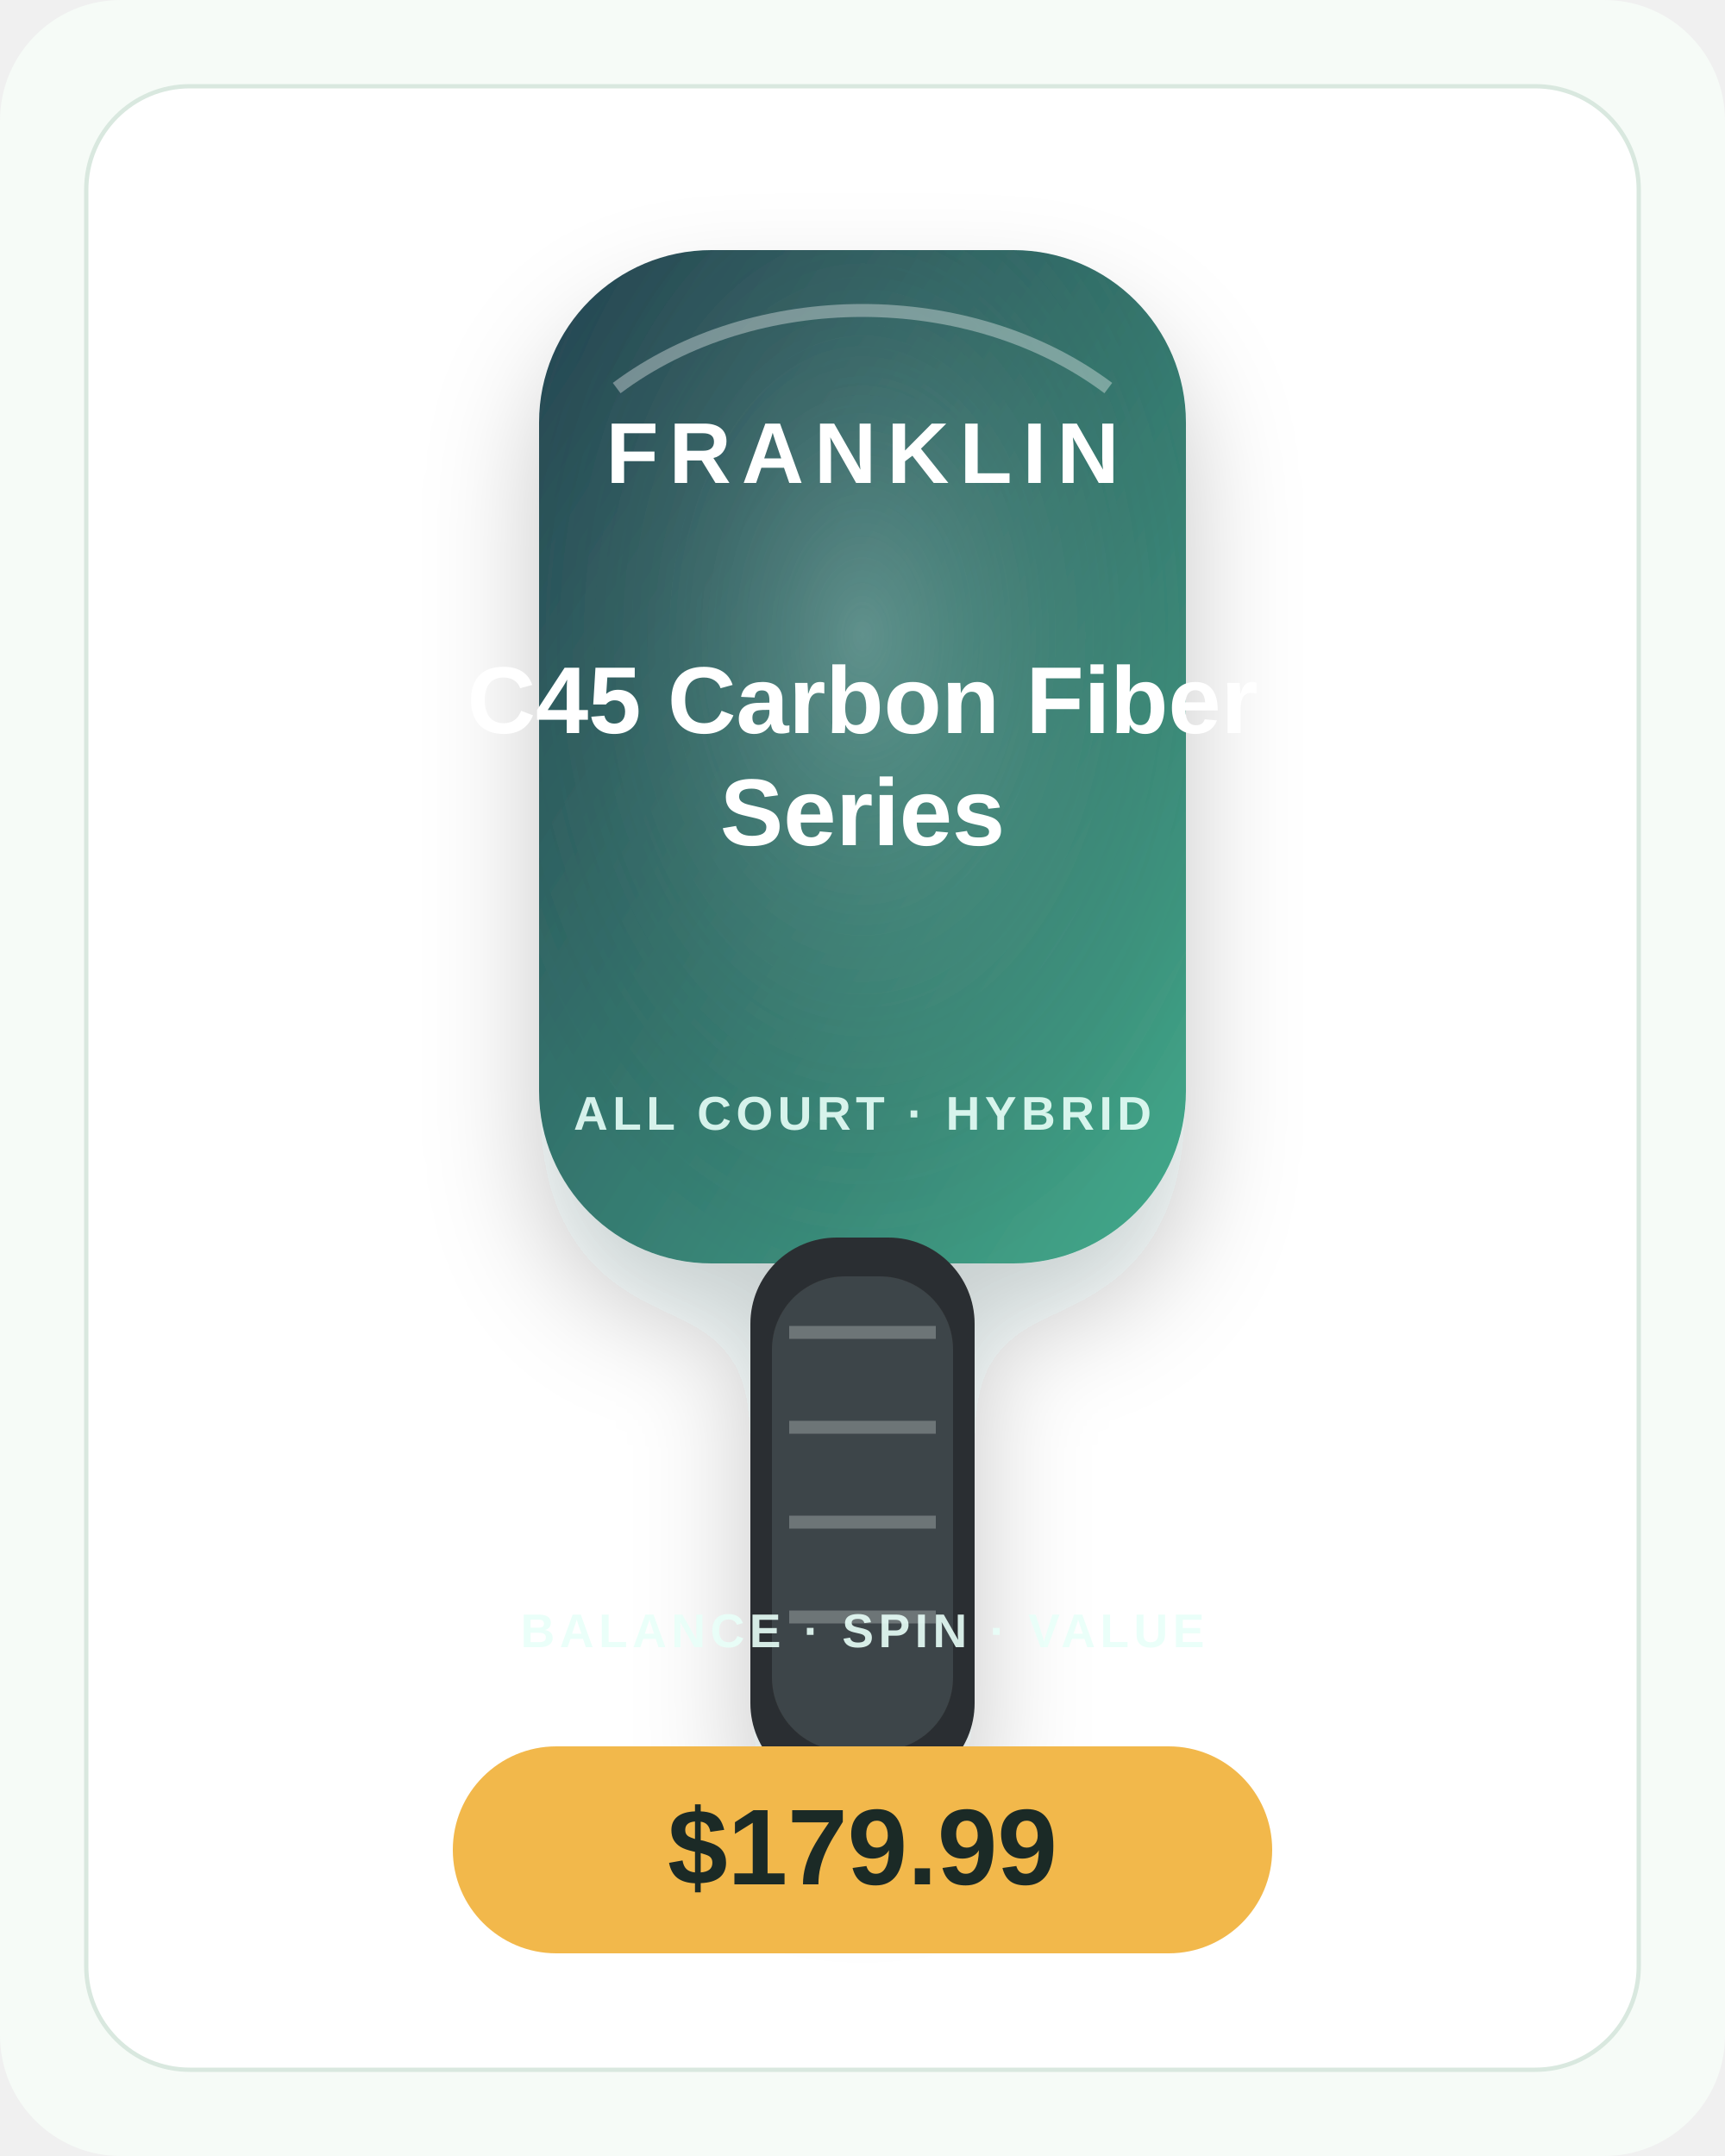
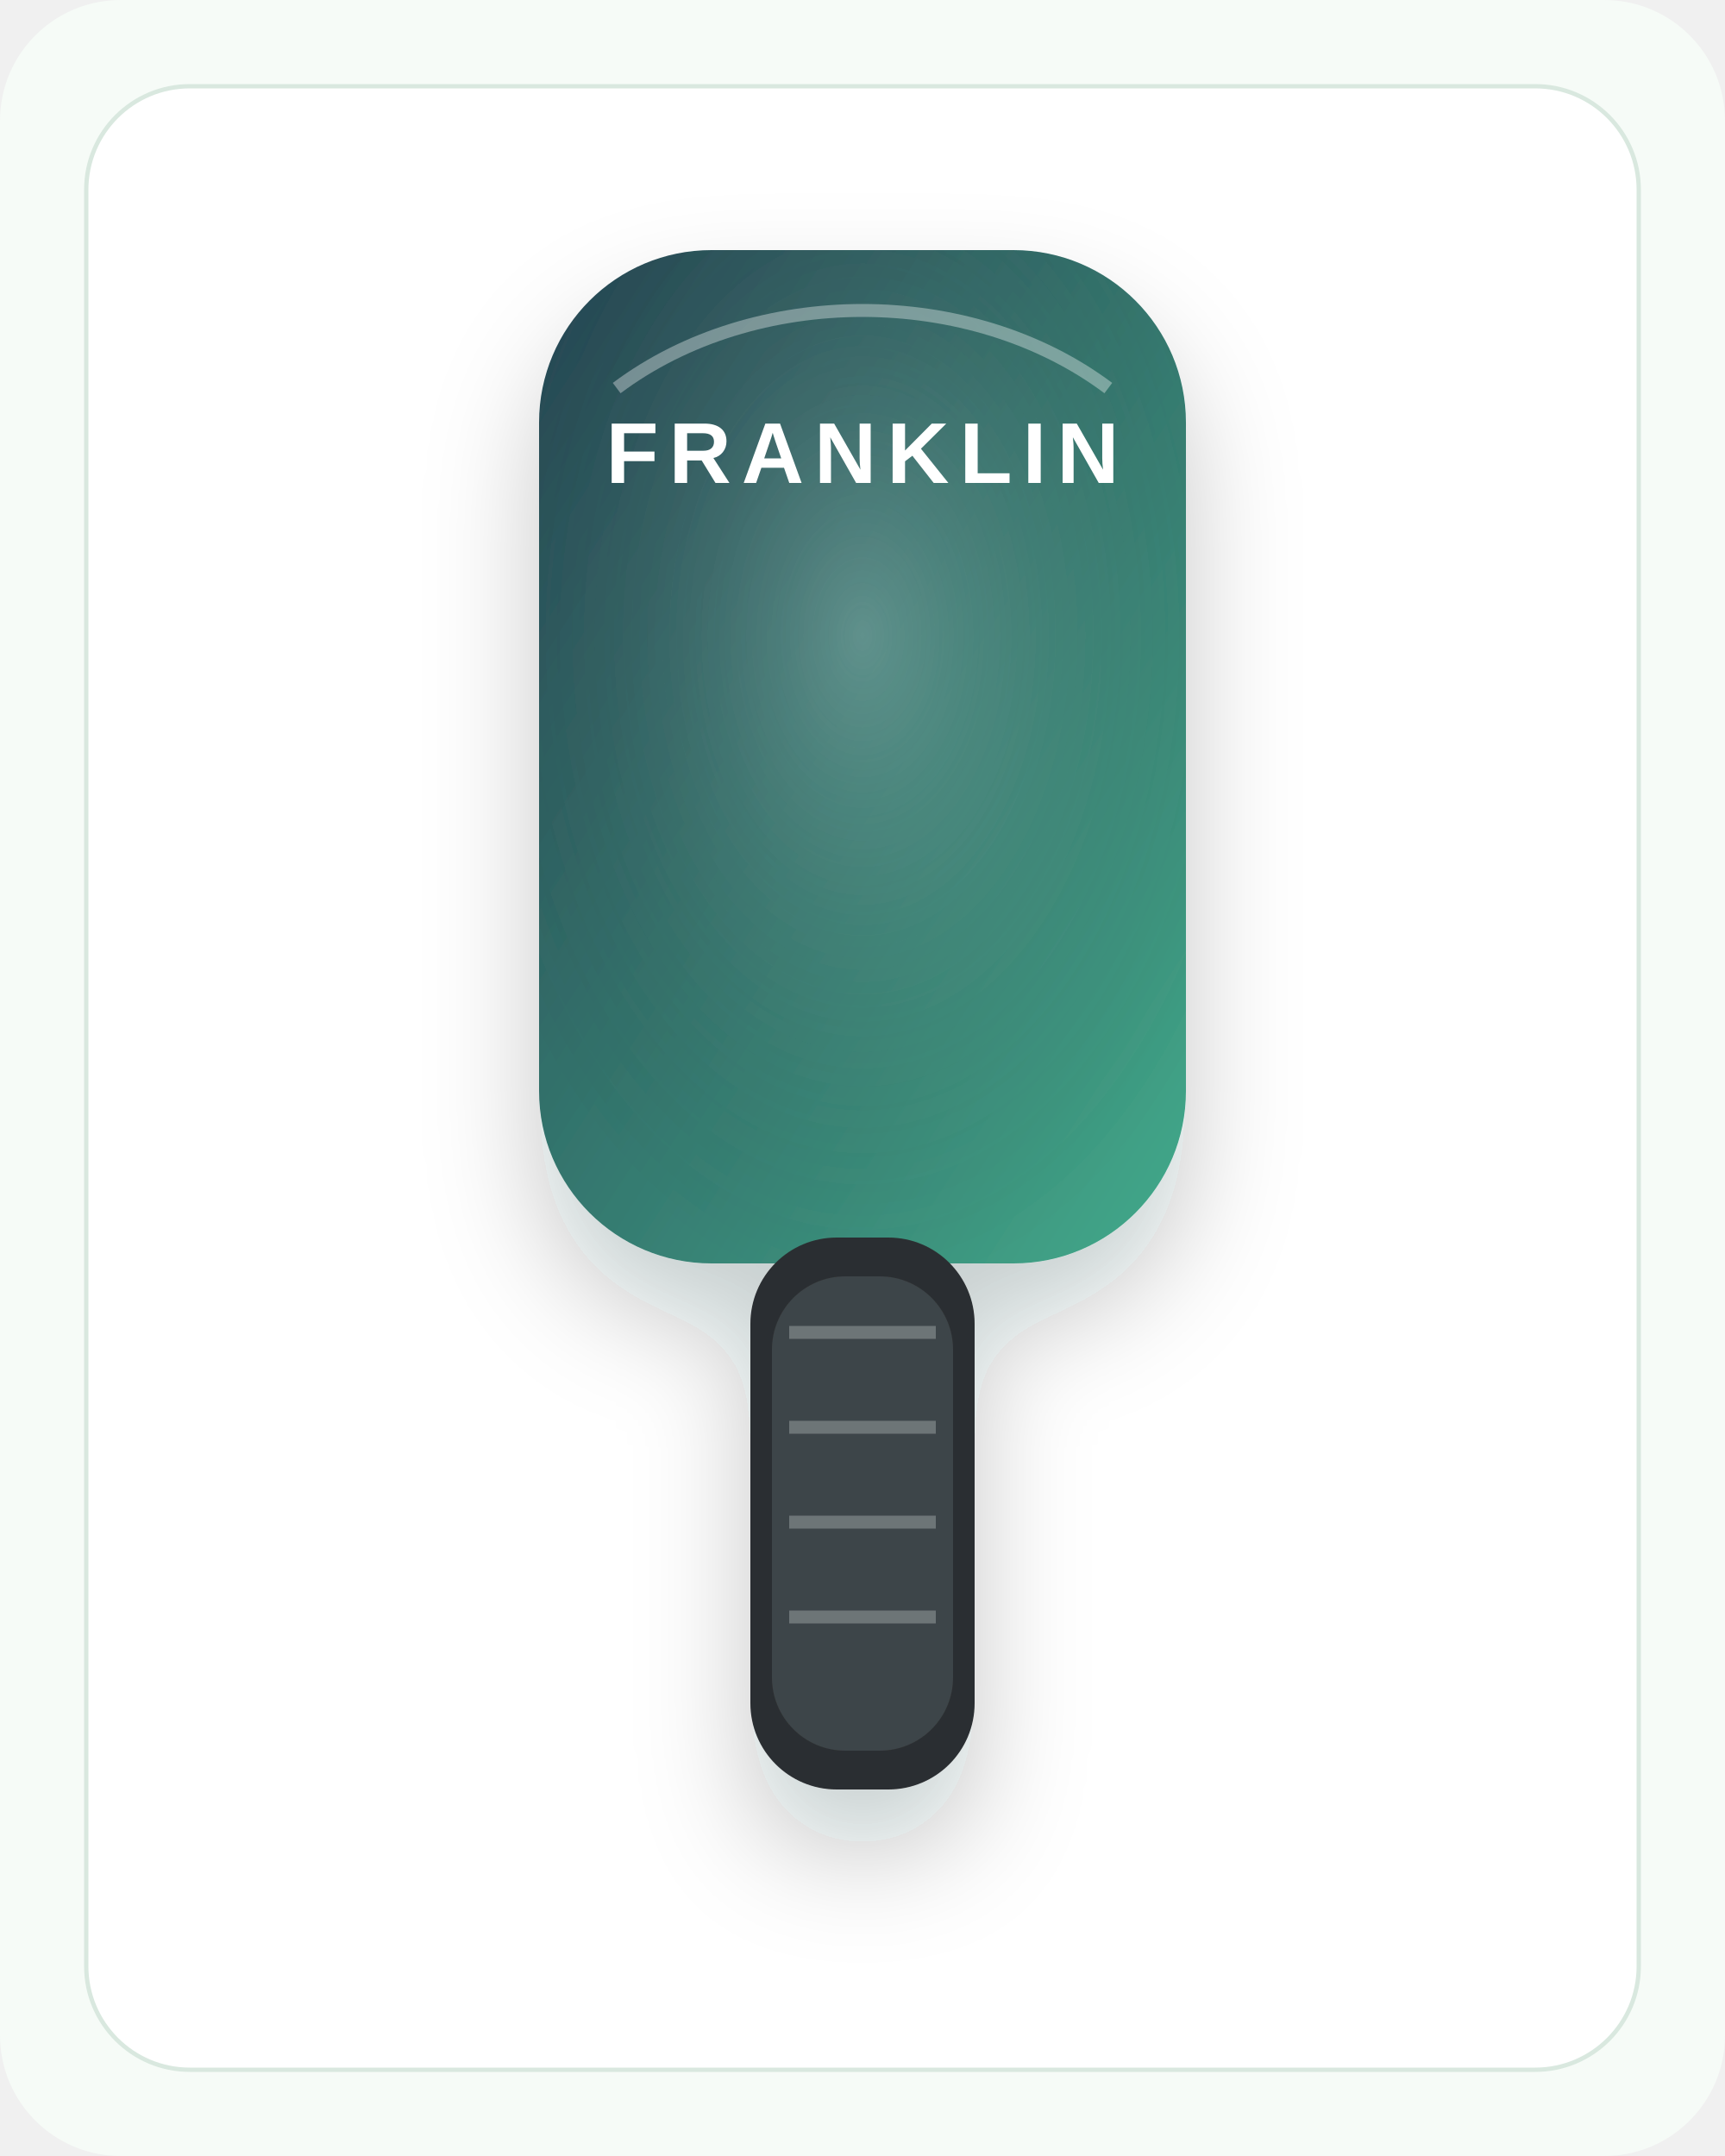
<svg xmlns="http://www.w3.org/2000/svg" width="720" height="900" viewBox="0 0 400 500" role="img" aria-labelledby="title desc">
  <defs>
    <linearGradient id="g" x1="0" y1="0" x2="1" y2="1">
      <stop offset="0" stop-color="#264653" />
      <stop offset="1" stop-color="#43aa8b" />
    </linearGradient>
    <radialGradient id="spot" cx="50%" cy="38%" r="65%">
      <stop offset="0" stop-color="#fff" stop-opacity=".22" />
      <stop offset="1" stop-color="#000" stop-opacity="0" />
    </radialGradient>
    <filter id="shadow" x="-20%" y="-20%" width="140%" height="140%">
      <feDropShadow dx="0" dy="14" stdDeviation="13" flood-color="#14231f" flood-opacity=".22" />
    </filter>
    <style>
    .brand{font:700 20px Arial,sans-serif;letter-spacing:.12em;fill:#ffffff;text-anchor:middle}
    .model{font:800 22px Arial,sans-serif;fill:#ffffff;text-anchor:middle}
    .small{font:700 11px Arial,sans-serif;letter-spacing:.10em;fill:#e8fff8;text-anchor:middle;opacity:.9}
    .price{font:900 25px Arial,sans-serif;fill:#1b2a26;text-anchor:middle}
  </style>
  </defs>
  <rect width="400" height="500" rx="28" fill="#f6fbf7" />
  <rect x="20" y="20" width="360" height="460" rx="24" fill="#ffffff" stroke="#d9e8df" />
  <g filter="url(#shadow)">
    <rect x="125.0" y="58" width="150" height="235" rx="40" fill="url(#g)" />
    <rect x="125.0" y="58" width="150" height="235" rx="40" fill="url(#spot)" />
    <path d="M143.0 90 C 175.0 66, 225.0 66, 257.0 90" fill="none" stroke="#fff" stroke-opacity=".35" stroke-width="3" />
    <rect x="174" y="287" width="52" height="128" rx="20" fill="#2c2f31" />
    <rect x="179" y="296" width="42" height="110" rx="17" fill="#3d4448" />
    <path d="M183 309 h34 M183 331 h34 M183 353 h34 M183 375 h34" stroke="#eaf4f1" stroke-opacity=".28" stroke-width="3" />
  </g>
  <text x="200" y="112" class="brand">FRANKLIN</text>
-   <text x="200" y="170" class="model">C45 Carbon Fiber</text>
-   <text x="200" y="196" class="model">Series</text>
-   <text x="200" y="262" class="small">ALL COURT · HYBRID</text>
-   <rect x="105" y="405" width="190" height="48" rx="24" fill="#f2b84b" />
-   <text x="200" y="437" class="price">$179.99</text>
-   <text x="200" y="382" class="small" fill="#1e6f5c">BALANCE · SPIN · VALUE</text>
</svg>
